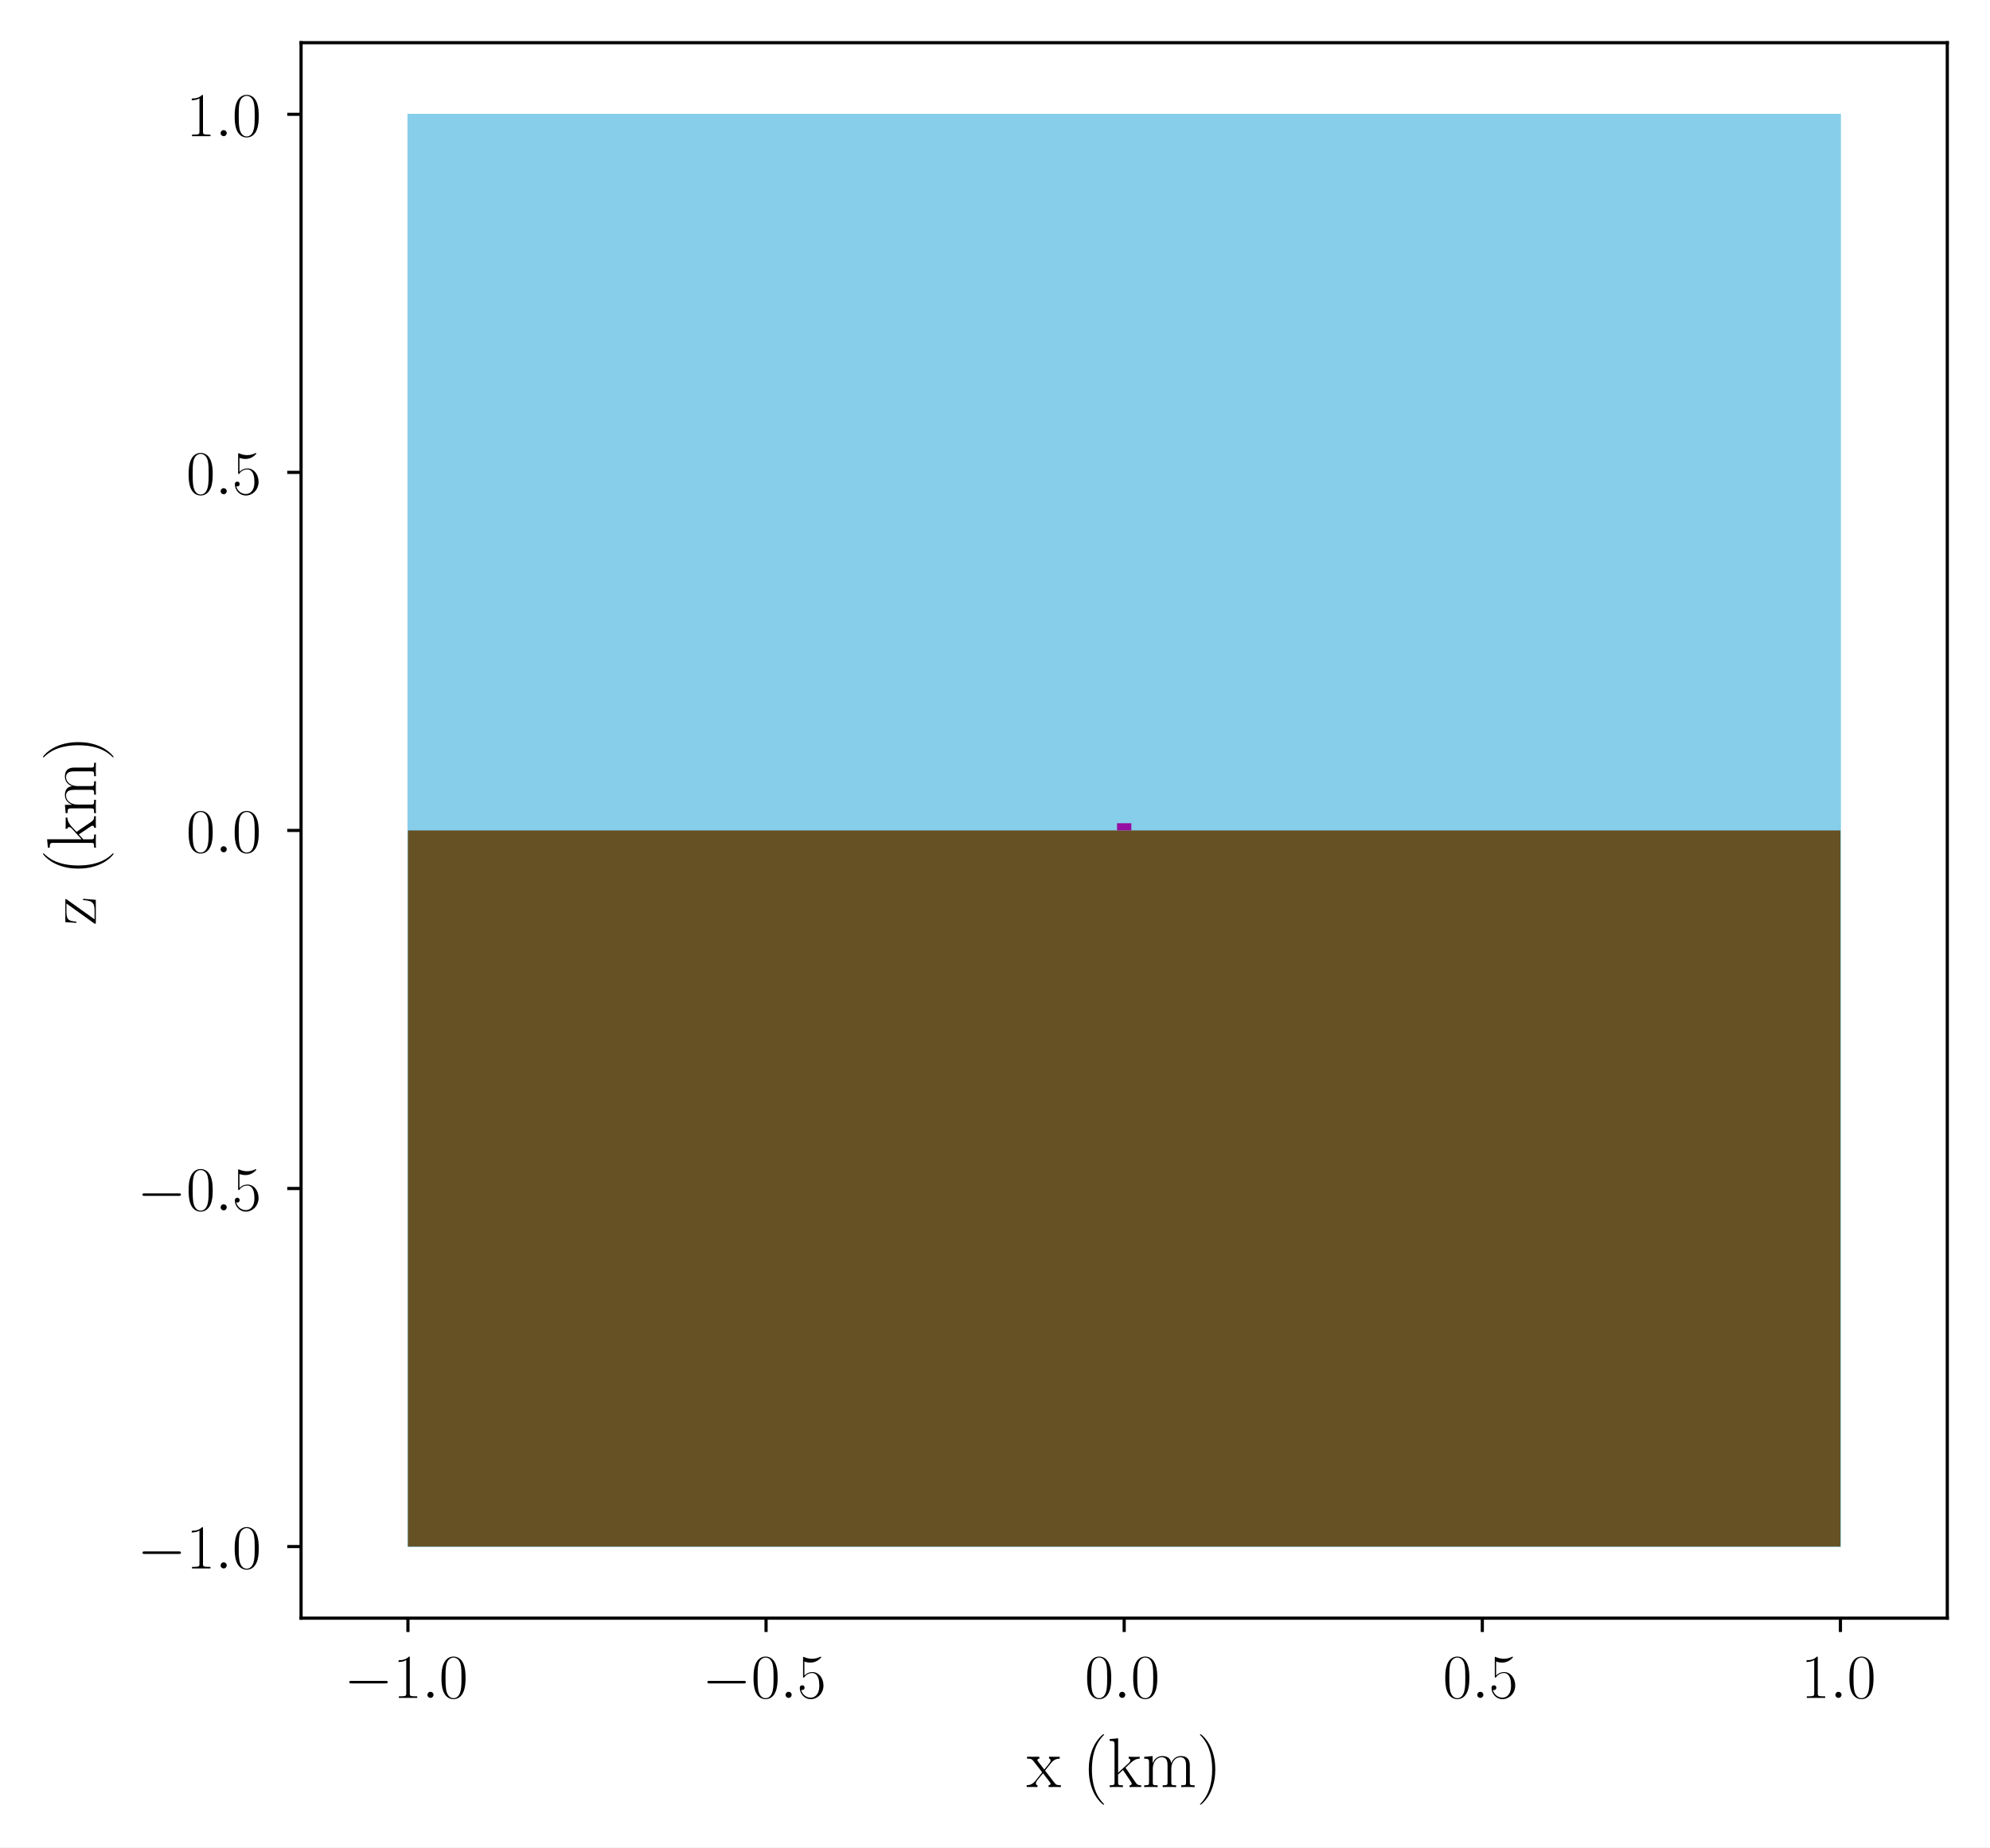
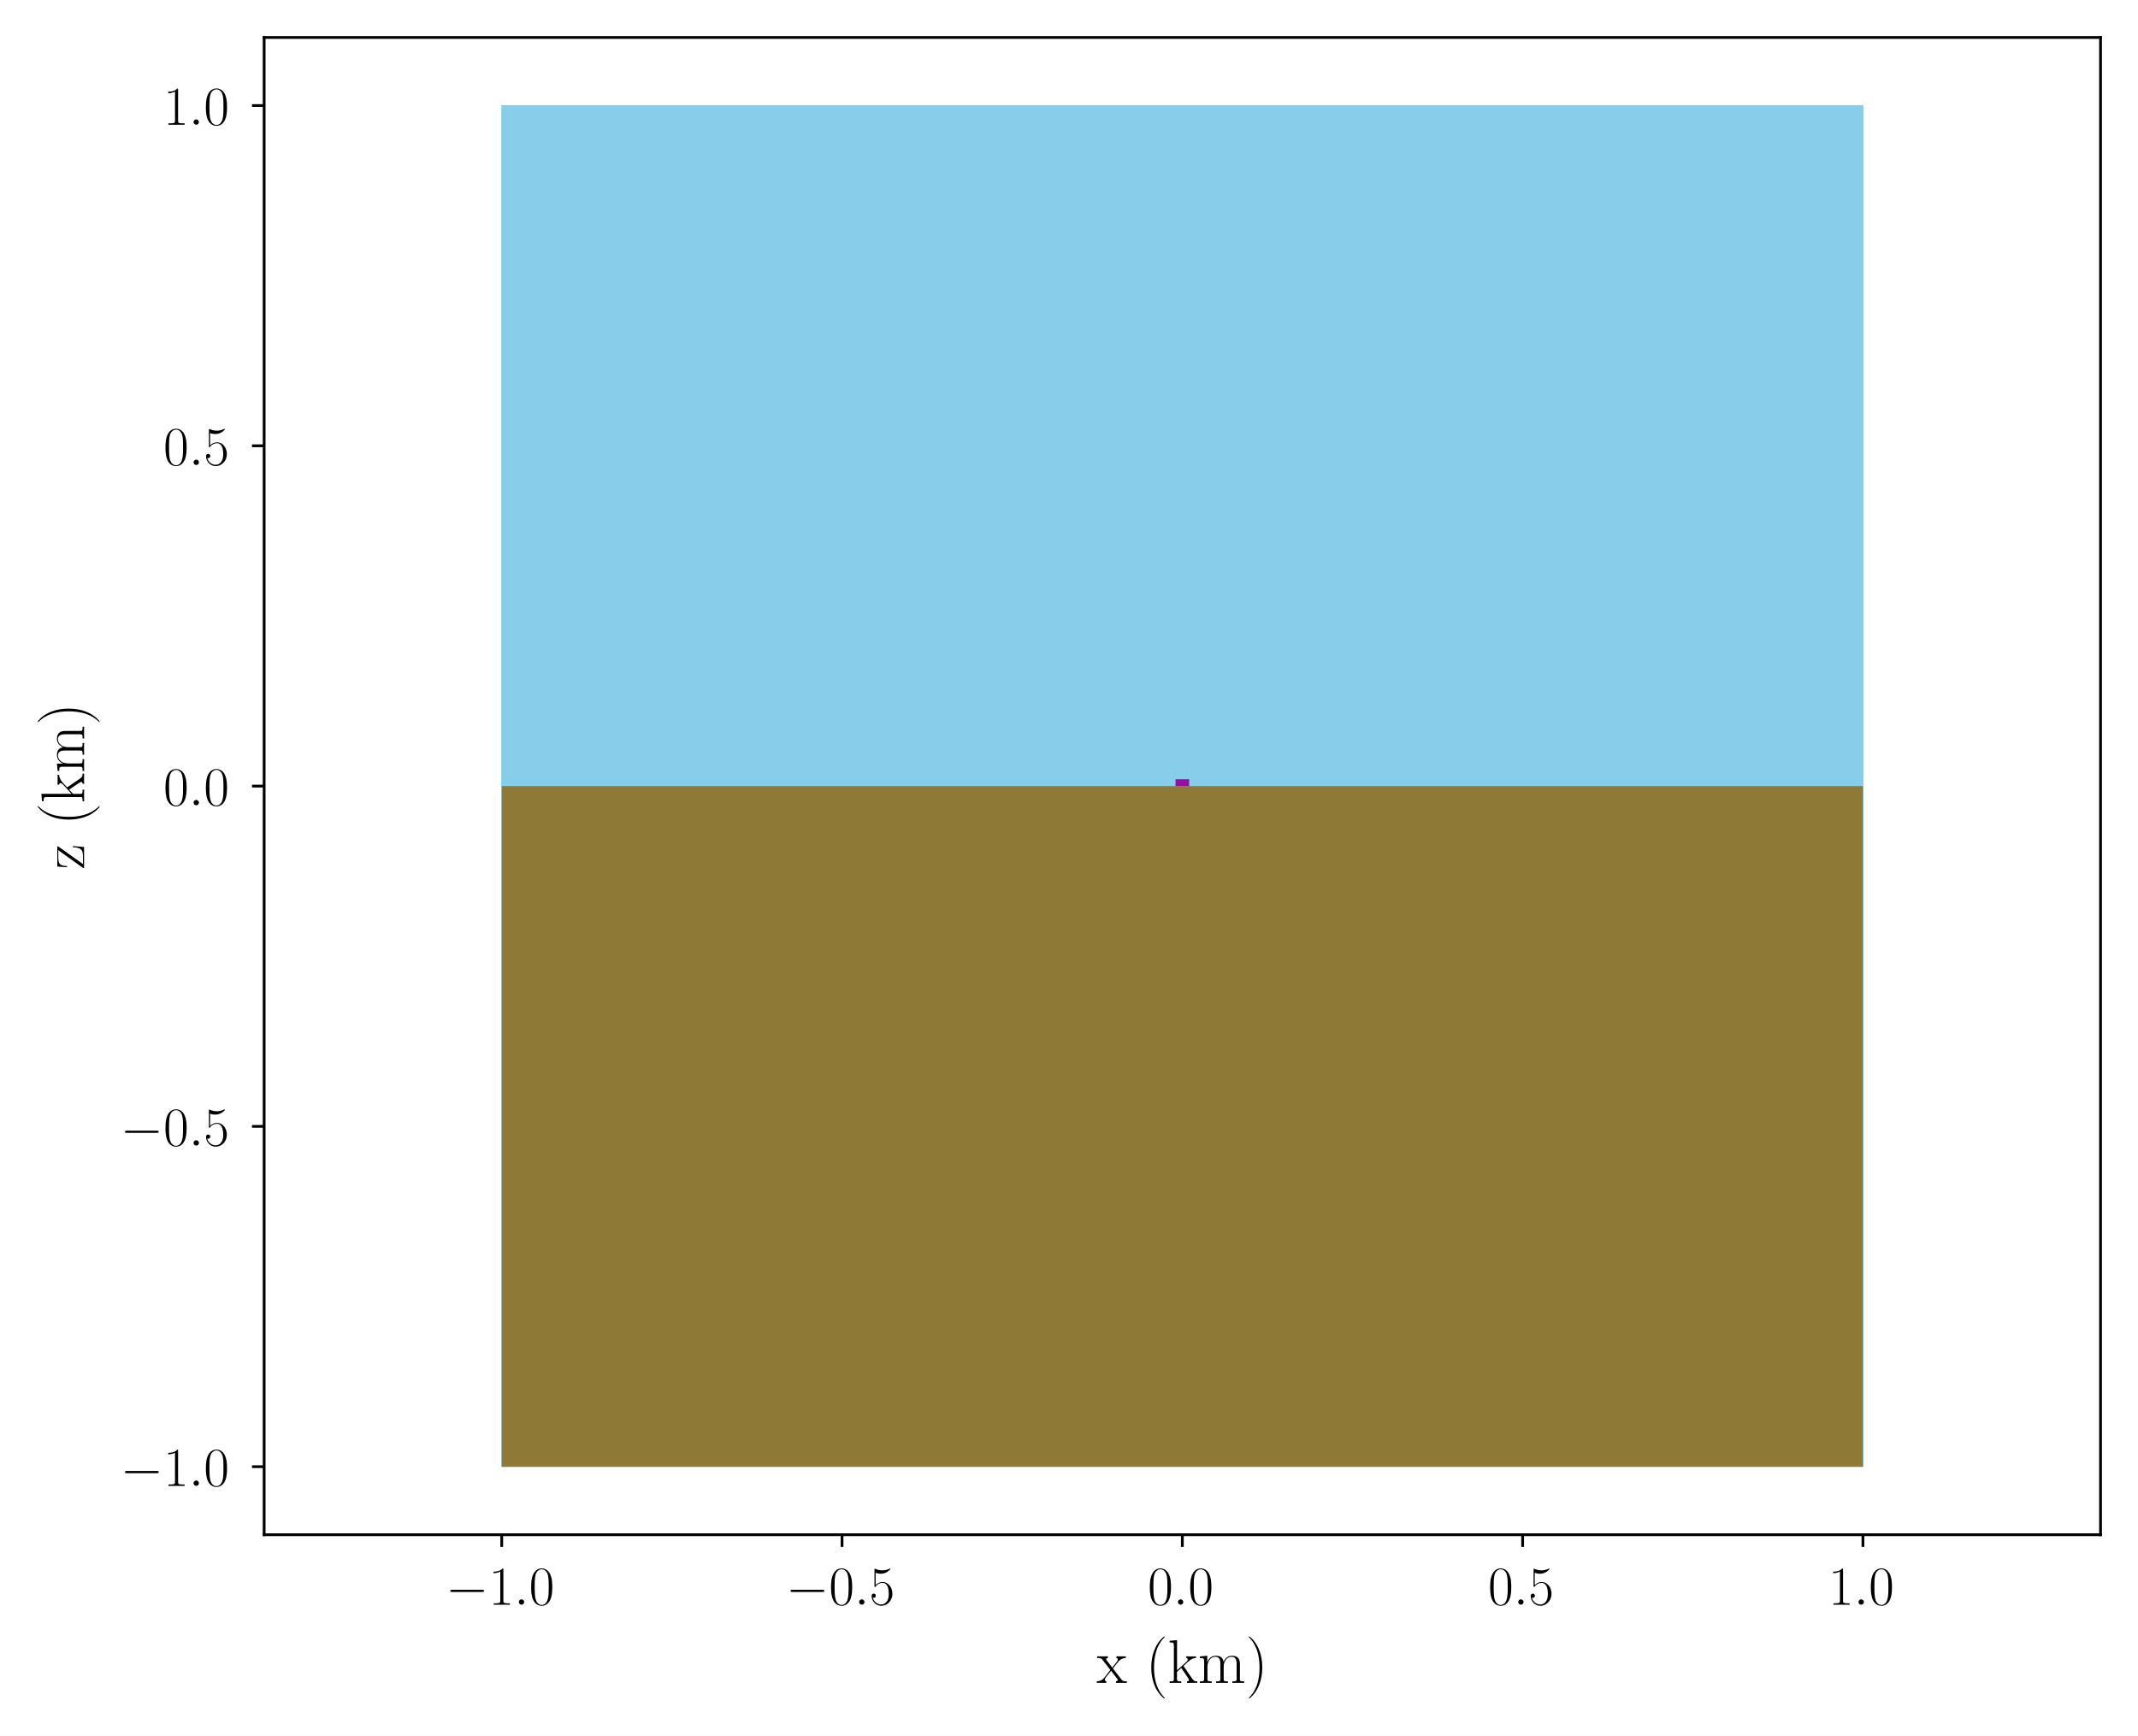
- <svg xmlns="http://www.w3.org/2000/svg" xmlns:xlink="http://www.w3.org/1999/xlink" width="503.28pt" height="467.28pt" viewBox="0 0 503.28 467.28" version="1.1">
+ <svg xmlns="http://www.w3.org/2000/svg" xmlns:xlink="http://www.w3.org/1999/xlink" width="616.32pt" height="500.4pt" viewBox="0 0 616.32 500.4" version="1.1">
  <defs>
    <style type="text/css">*{stroke-linejoin: round; stroke-linecap: butt}</style>
  </defs>
  <g id="figure_1">
    <g id="patch_1">
-       <path d="M 0 467.28  L 503.28 467.28  L 503.28 0  L 0 0  z " style="fill: #ffffff" />
+       <path d="M 0 500.4  L 616.32 500.4  L 616.32 0  L 0 0  z " style="fill: #ffffff" />
    </g>
    <g id="axes_1">
      <g id="patch_2">
-         <path d="M 76.143 409.309  L 492.48 409.309  L 492.48 10.8  L 76.143 10.8  z " style="fill: #ffffff" />
+         <path d="M 76.143 442.429  L 605.52 442.429  L 605.52 10.8  L 76.143 10.8  z " style="fill: #ffffff" />
      </g>
      <g id="patch_3">
-         <path d="M 103.171 391.195  L 465.452 391.195  L 465.452 28.914  L 103.171 28.914  z " clip-path="url(#pc3f48afe58)" style="fill: #87ceeb; stroke: #87ceeb; stroke-width: 0.24; stroke-linejoin: miter" />
+         <path d="M 144.636 422.81  L 537.027 422.81  L 537.027 30.42  L 144.636 30.42  z " clip-path="url(#p99759d6c9c)" style="fill: #87ceeb; stroke: #87ceeb; stroke-width: 0.24; stroke-linejoin: miter" />
      </g>
      <g id="patch_4">
-         <path d="M 103.171 391.195  L 465.452 391.195  L 465.452 210.055  L 103.171 210.055  z " clip-path="url(#pc3f48afe58)" style="fill: #665124" />
+         <path d="M 144.636 422.81  L 537.027 422.81  L 537.027 226.615  L 144.636 226.615  z " clip-path="url(#p99759d6c9c)" style="fill: #8f7936" />
      </g>
      <g id="patch_5">
-         <path d="M 282.5 210.046  L 286.123 210.046  L 286.123 208.234  L 282.5 208.234  z " clip-path="url(#pc3f48afe58)" style="fill: #970ea2" />
+         <path d="M 338.87 226.605  L 342.794 226.605  L 342.794 224.643  L 338.87 224.643  z " clip-path="url(#p99759d6c9c)" style="fill: #970ea2" />
      </g>
      <g id="matplotlib.axis_1">
        <g id="xtick_1">
          <g id="line2d_1">
            <defs>
-               <path id="ma74b8e0b66" d="M 0 0  L 0 3.5  " style="stroke: #000000; stroke-width: 0.8" />
-             </defs>
-             <g>
-               <use xlink:href="#ma74b8e0b66" x="103.171" y="409.309" style="stroke: #000000; stroke-width: 0.8" />
+               <path id="mea16c0714e" d="M 0 0  L 0 3.5  " style="stroke: #000000; stroke-width: 0.8" />
+             </defs>
+             <g>
+               <use xlink:href="#mea16c0714e" x="144.636" y="442.429" style="stroke: #000000; stroke-width: 0.8" />
            </g>
          </g>
          <g id="text_1">
-             <g transform="translate(87.0002 429.4789) scale(0.16 -0.16)">
+             <g transform="translate(128.4657 462.5989) scale(0.16 -0.16)">
              <defs>
                <path id="CMSY10-0" d="M 4218 1472  C 4326 1472 4442 1472 4442 1600  C 4442 1728 4326 1728 4218 1728  L 755 1728  C 646 1728 531 1728 531 1600  C 531 1472 646 1472 755 1472  L 4218 1472  z " transform="scale(0.015625)" />
                <path id="CMR17-31" d="M 1702 4058  C 1702 4192 1696 4192 1606 4192  C 1357 3916 979 3827 621 3827  C 602 3827 570 3827 563 3808  C 557 3795 557 3782 557 3648  C 755 3648 1088 3686 1344 3839  L 1344 461  C 1344 236 1331 160 781 160  L 589 160  L 589 0  C 896 0 1216 0 1523 0  C 1830 0 2150 0 2458 0  L 2458 160  L 2266 160  C 1715 160 1702 230 1702 458  L 1702 4058  z " transform="scale(0.015625)" />
                <path id="CMMI12-3a" d="M 1178 307  C 1178 492 1024 619 870 619  C 685 619 557 466 557 313  C 557 128 710 0 864 0  C 1050 0 1178 153 1178 307  z " transform="scale(0.015625)" />
                <path id="CMR17-30" d="M 2688 2025  C 2688 2416 2682 3080 2413 3591  C 2176 4039 1798 4198 1466 4198  C 1158 4198 768 4058 525 3597  C 269 3118 243 2524 243 2025  C 243 1661 250 1106 448 619  C 723 -39 1216 -128 1466 -128  C 1760 -128 2208 -7 2470 600  C 2662 1042 2688 1559 2688 2025  z M 1466 -26  C 1056 -26 813 325 723 812  C 653 1188 653 1738 653 2096  C 653 2588 653 2997 736 3387  C 858 3929 1216 4096 1466 4096  C 1728 4096 2067 3923 2189 3400  C 2272 3036 2278 2607 2278 2096  C 2278 1680 2278 1169 2202 792  C 2067 95 1690 -26 1466 -26  z " transform="scale(0.015625)" />
              </defs>
              <use xlink:href="#CMSY10-0" transform="scale(0.996264)" />
              <use xlink:href="#CMR17-31" transform="translate(77.48747 0) scale(0.996264)" />
              <use xlink:href="#CMMI12-3a" transform="translate(123.1779 0) scale(0.996264)" />
              <use xlink:href="#CMR17-30" transform="translate(150.2751 0) scale(0.996264)" />
            </g>
          </g>
        </g>
        <g id="xtick_2">
          <g id="line2d_2">
            <g>
-               <use xlink:href="#ma74b8e0b66" x="193.741" y="409.309" style="stroke: #000000; stroke-width: 0.8" />
+               <use xlink:href="#mea16c0714e" x="242.734" y="442.429" style="stroke: #000000; stroke-width: 0.8" />
            </g>
          </g>
          <g id="text_2">
-             <g transform="translate(177.5705 429.4789) scale(0.16 -0.16)">
+             <g transform="translate(226.5632 462.5989) scale(0.16 -0.16)">
              <defs>
                <path id="CMR17-35" d="M 730 3692  C 794 3666 1056 3584 1325 3584  C 1920 3584 2246 3911 2432 4100  C 2432 4157 2432 4192 2394 4192  C 2387 4192 2374 4192 2323 4163  C 2099 4058 1837 3973 1517 3973  C 1325 3973 1037 3999 723 4139  C 653 4171 640 4171 634 4171  C 602 4171 595 4164 595 4037  L 595 2203  C 595 2089 595 2057 659 2057  C 691 2057 704 2070 736 2114  C 941 2401 1222 2522 1542 2522  C 1766 2522 2246 2382 2246 1289  C 2246 1085 2246 715 2054 421  C 1894 159 1645 25 1370 25  C 947 25 518 320 403 814  C 429 807 480 795 506 795  C 589 795 749 840 749 1038  C 749 1210 627 1280 506 1280  C 358 1280 262 1190 262 1011  C 262 454 704 -128 1382 -128  C 2042 -128 2669 440 2669 1264  C 2669 2030 2170 2624 1549 2624  C 1222 2624 947 2503 730 2274  L 730 3692  z " transform="scale(0.015625)" />
              </defs>
              <use xlink:href="#CMSY10-0" transform="scale(0.996264)" />
              <use xlink:href="#CMR17-30" transform="translate(77.48747 0) scale(0.996264)" />
              <use xlink:href="#CMMI12-3a" transform="translate(123.1779 0) scale(0.996264)" />
              <use xlink:href="#CMR17-35" transform="translate(150.2751 0) scale(0.996264)" />
            </g>
          </g>
        </g>
        <g id="xtick_3">
          <g id="line2d_3">
            <g>
-               <use xlink:href="#ma74b8e0b66" x="284.312" y="409.309" style="stroke: #000000; stroke-width: 0.8" />
+               <use xlink:href="#mea16c0714e" x="340.832" y="442.429" style="stroke: #000000; stroke-width: 0.8" />
            </g>
          </g>
          <g id="text_3">
-             <g transform="translate(274.3398 429.4789) scale(0.16 -0.16)">
+             <g transform="translate(330.8598 462.5989) scale(0.16 -0.16)">
              <use xlink:href="#CMR17-30" transform="scale(0.996264)" />
              <use xlink:href="#CMMI12-3a" transform="translate(45.69048 0) scale(0.996264)" />
              <use xlink:href="#CMR17-30" transform="translate(72.78765 0) scale(0.996264)" />
            </g>
          </g>
        </g>
        <g id="xtick_4">
          <g id="line2d_4">
            <g>
-               <use xlink:href="#ma74b8e0b66" x="374.882" y="409.309" style="stroke: #000000; stroke-width: 0.8" />
+               <use xlink:href="#mea16c0714e" x="438.929" y="442.429" style="stroke: #000000; stroke-width: 0.8" />
            </g>
          </g>
          <g id="text_4">
-             <g transform="translate(364.9101 429.4789) scale(0.16 -0.16)">
+             <g transform="translate(428.9574 462.5989) scale(0.16 -0.16)">
              <use xlink:href="#CMR17-30" transform="scale(0.996264)" />
              <use xlink:href="#CMMI12-3a" transform="translate(45.69048 0) scale(0.996264)" />
              <use xlink:href="#CMR17-35" transform="translate(72.78765 0) scale(0.996264)" />
            </g>
          </g>
        </g>
        <g id="xtick_5">
          <g id="line2d_5">
            <g>
-               <use xlink:href="#ma74b8e0b66" x="465.452" y="409.309" style="stroke: #000000; stroke-width: 0.8" />
+               <use xlink:href="#mea16c0714e" x="537.027" y="442.429" style="stroke: #000000; stroke-width: 0.8" />
            </g>
          </g>
          <g id="text_5">
-             <g transform="translate(455.4804 429.4789) scale(0.16 -0.16)">
+             <g transform="translate(527.055 462.5989) scale(0.16 -0.16)">
              <use xlink:href="#CMR17-31" transform="scale(0.996264)" />
              <use xlink:href="#CMMI12-3a" transform="translate(45.69048 0) scale(0.996264)" />
              <use xlink:href="#CMR17-30" transform="translate(72.78765 0) scale(0.996264)" />
            </g>
          </g>
        </g>
        <g id="text_6">
-           <g transform="translate(259.6387 452.0118) scale(0.18 -0.18)">
+           <g transform="translate(316.1587 485.1318) scale(0.18 -0.18)">
            <defs>
              <path id="CMR17-78" d="M 1664 1477  C 1856 1726 2074 2006 2253 2216  C 2464 2458 2707 2560 2989 2560  L 2989 2726  C 2880 2726 2656 2726 2541 2726  C 2368 2726 2170 2726 2022 2732  L 2022 2566  C 2112 2553 2163 2489 2163 2400  C 2163 2285 2099 2215 2067 2171  L 1594 1573  L 1030 2306  C 973 2376 973 2388 973 2420  C 973 2497 1037 2560 1146 2560  L 1146 2732  C 992 2726 717 2726 557 2726  C 384 2726 179 2726 38 2732  L 38 2560  C 384 2560 461 2534 614 2343  L 1350 1395  C 1363 1382 1395 1344 1395 1325  C 1395 1299 838 619 768 530  C 480 185 179 160 6 160  L 6 0  C 115 0 339 0 454 0  C 582 0 864 0 979 -6  L 979 160  C 941 166 838 179 838 325  C 838 440 890 510 947 586  L 1478 1236  L 2035 512  C 2086 442 2163 346 2163 301  C 2163 211 2086 160 1984 160  L 1984 -6  C 2138 0 2413 0 2573 0  C 2746 0 2950 0 3091 -6  L 3091 160  C 2771 160 2675 172 2522 370  L 1664 1477  z " transform="scale(0.015625)" />
              <path id="CMR17-28" d="M 1958 -1561  C 1958 -1555 1958 -1542 1939 -1523  C 1645 -1224 858 -407 858 1581  C 858 3569 1632 4379 1946 4697  C 1946 4704 1958 4717 1958 4736  C 1958 4755 1939 4768 1914 4768  C 1843 4768 1299 4296 986 3594  C 666 2887 576 2199 576 1588  C 576 1128 621 351 1005 -471  C 1312 -1135 1837 -1600 1914 -1600  C 1946 -1600 1958 -1587 1958 -1561  z " transform="scale(0.015625)" />
              <path id="CMR17-6b" d="M 1670 1673  C 1664 1686 1632 1724 1632 1743  C 1632 1756 2086 2171 2144 2222  C 2509 2528 2739 2560 2906 2560  L 2906 2733  C 2867 2733 2854 2733 2848 2720  L 2534 2720  C 2355 2720 2080 2720 1907 2733  L 1907 2566  C 1997 2559 2061 2508 2061 2419  C 2061 2291 1933 2170 1926 2170  L 960 1289  L 960 4396  L 198 4326  L 198 4160  C 576 4160 634 4122 634 3817  L 634 426  C 634 184 608 153 198 153  L 198 -13  C 352 0 634 0 794 0  C 954 0 1235 0 1389 -13  L 1389 153  C 979 153 954 178 954 428  L 954 1130  L 1395 1532  L 2042 574  C 2118 459 2182 369 2182 286  C 2182 172 2067 153 1990 153  L 1990 -13  C 2144 0 2419 0 2579 0  C 2694 0 2931 0 3040 0  L 3040 153  C 2739 153 2669 210 2477 491  L 1670 1673  z " transform="scale(0.015625)" />
              <path id="CMR17-6d" d="M 4326 1933  C 4326 2252 4269 2790 3507 2790  C 3072 2790 2771 2496 2656 2151  L 2650 2151  C 2573 2676 2195 2790 1837 2790  C 1331 2790 1069 2400 973 2144  L 966 2144  L 966 2790  L 211 2720  L 211 2554  C 589 2554 646 2515 646 2208  L 646 428  C 646 184 621 153 211 153  L 211 -13  C 365 0 646 0 813 0  C 979 0 1267 0 1421 -13  L 1421 153  C 1011 153 986 178 986 428  L 986 1658  C 986 2247 1344 2688 1792 2688  C 2266 2688 2317 2266 2317 1958  L 2317 428  C 2317 184 2291 153 1882 153  L 1882 -13  C 2035 0 2317 0 2483 0  C 2650 0 2938 0 3091 -13  L 3091 153  C 2682 153 2656 178 2656 428  L 2656 1658  C 2656 2247 3014 2688 3462 2688  C 3936 2688 3987 2266 3987 1958  L 3987 428  C 3987 184 3962 153 3552 153  L 3552 -13  C 3706 0 3987 0 4154 0  C 4320 0 4608 0 4762 -13  L 4762 153  C 4352 153 4326 178 4326 428  L 4326 1933  z " transform="scale(0.015625)" />
              <path id="CMR17-29" d="M 1683 1581  C 1683 2040 1638 2817 1254 3639  C 947 4303 422 4768 346 4768  C 326 4768 301 4761 301 4729  C 301 4717 307 4710 314 4697  C 621 4378 1402 3568 1402 1584  C 1402 -407 627 -1217 314 -1537  C 307 -1549 301 -1556 301 -1568  C 301 -1600 326 -1600 346 -1600  C 416 -1600 960 -1128 1274 -426  C 1594 281 1683 969 1683 1581  z " transform="scale(0.015625)" />
            </defs>
            <use xlink:href="#CMR17-78" transform="scale(0.996264)" />
            <use xlink:href="#CMR17-28" transform="translate(78.36888 0) scale(0.996264)" />
            <use xlink:href="#CMR17-6b" transform="translate(113.6496 0) scale(0.996264)" />
            <use xlink:href="#CMR17-6d" transform="translate(161.9426 0) scale(0.996264)" />
            <use xlink:href="#CMR17-29" transform="translate(238.8622 0) scale(0.996264)" />
          </g>
        </g>
      </g>
      <g id="matplotlib.axis_2">
        <g id="ytick_1">
          <g id="line2d_6">
            <defs>
-               <path id="mfed452f850" d="M 0 0  L -3.5 0  " style="stroke: #000000; stroke-width: 0.8" />
-             </defs>
-             <g>
-               <use xlink:href="#mfed452f850" x="76.143" y="391.195" style="stroke: #000000; stroke-width: 0.8" />
+               <path id="m6592416f13" d="M 0 0  L -3.5 0  " style="stroke: #000000; stroke-width: 0.8" />
+             </defs>
+             <g>
+               <use xlink:href="#m6592416f13" x="76.143" y="422.81" style="stroke: #000000; stroke-width: 0.8" />
            </g>
          </g>
          <g id="text_7">
-             <g transform="translate(34.7016 396.7301) scale(0.16 -0.16)">
+             <g transform="translate(34.7016 428.3446) scale(0.16 -0.16)">
              <use xlink:href="#CMSY10-0" transform="scale(0.996264)" />
              <use xlink:href="#CMR17-31" transform="translate(77.48747 0) scale(0.996264)" />
              <use xlink:href="#CMMI12-3a" transform="translate(123.1779 0) scale(0.996264)" />
              <use xlink:href="#CMR17-30" transform="translate(150.2751 0) scale(0.996264)" />
            </g>
          </g>
        </g>
        <g id="ytick_2">
          <g id="line2d_7">
            <g>
-               <use xlink:href="#mfed452f850" x="76.143" y="300.625" style="stroke: #000000; stroke-width: 0.8" />
+               <use xlink:href="#m6592416f13" x="76.143" y="324.712" style="stroke: #000000; stroke-width: 0.8" />
            </g>
          </g>
          <g id="text_8">
-             <g transform="translate(34.7016 306.1598) scale(0.16 -0.16)">
+             <g transform="translate(34.7016 330.247) scale(0.16 -0.16)">
              <use xlink:href="#CMSY10-0" transform="scale(0.996264)" />
              <use xlink:href="#CMR17-30" transform="translate(77.48747 0) scale(0.996264)" />
              <use xlink:href="#CMMI12-3a" transform="translate(123.1779 0) scale(0.996264)" />
              <use xlink:href="#CMR17-35" transform="translate(150.2751 0) scale(0.996264)" />
            </g>
          </g>
        </g>
        <g id="ytick_3">
          <g id="line2d_8">
            <g>
-               <use xlink:href="#mfed452f850" x="76.143" y="210.055" style="stroke: #000000; stroke-width: 0.8" />
+               <use xlink:href="#m6592416f13" x="76.143" y="226.615" style="stroke: #000000; stroke-width: 0.8" />
            </g>
          </g>
          <g id="text_9">
-             <g transform="translate(47.0996 215.5895) scale(0.16 -0.16)">
+             <g transform="translate(47.0996 232.1495) scale(0.16 -0.16)">
              <use xlink:href="#CMR17-30" transform="scale(0.996264)" />
              <use xlink:href="#CMMI12-3a" transform="translate(45.69048 0) scale(0.996264)" />
              <use xlink:href="#CMR17-30" transform="translate(72.78765 0) scale(0.996264)" />
            </g>
          </g>
        </g>
        <g id="ytick_4">
          <g id="line2d_9">
            <g>
-               <use xlink:href="#mfed452f850" x="76.143" y="119.484" style="stroke: #000000; stroke-width: 0.8" />
+               <use xlink:href="#m6592416f13" x="76.143" y="128.517" style="stroke: #000000; stroke-width: 0.8" />
            </g>
          </g>
          <g id="text_10">
-             <g transform="translate(47.0996 125.0192) scale(0.16 -0.16)">
+             <g transform="translate(47.0996 134.0519) scale(0.16 -0.16)">
              <use xlink:href="#CMR17-30" transform="scale(0.996264)" />
              <use xlink:href="#CMMI12-3a" transform="translate(45.69048 0) scale(0.996264)" />
              <use xlink:href="#CMR17-35" transform="translate(72.78765 0) scale(0.996264)" />
            </g>
          </g>
        </g>
        <g id="ytick_5">
          <g id="line2d_10">
            <g>
-               <use xlink:href="#mfed452f850" x="76.143" y="28.914" style="stroke: #000000; stroke-width: 0.8" />
+               <use xlink:href="#m6592416f13" x="76.143" y="30.42" style="stroke: #000000; stroke-width: 0.8" />
            </g>
          </g>
          <g id="text_11">
-             <g transform="translate(47.0996 34.44886) scale(0.16 -0.16)">
+             <g transform="translate(47.0996 35.95431) scale(0.16 -0.16)">
              <use xlink:href="#CMR17-31" transform="scale(0.996264)" />
              <use xlink:href="#CMMI12-3a" transform="translate(45.69048 0) scale(0.996264)" />
              <use xlink:href="#CMR17-30" transform="translate(72.78765 0) scale(0.996264)" />
            </g>
          </g>
        </g>
        <g id="text_12">
-           <g transform="translate(24.23342 234.0249) rotate(-90) scale(0.18 -0.18)">
+           <g transform="translate(24.23342 250.5849) rotate(-90) scale(0.18 -0.18)">
            <defs>
              <path id="CMR17-7a" d="M 2310 2605  C 2362 2670 2362 2682 2362 2695  C 2362 2752 2336 2752 2221 2752  L 275 2752  L 211 1760  L 326 1760  C 371 2381 442 2650 1178 2650  L 1958 2650  L 128 96  C 128 0 134 0 269 0  L 2291 0  L 2381 1152  L 2266 1152  C 2214 442 2131 115 1350 115  L 531 115  L 2310 2605  z " transform="scale(0.015625)" />
            </defs>
            <use xlink:href="#CMR17-7a" transform="scale(0.996264)" />
            <use xlink:href="#CMR17-28" transform="translate(70.56163 0) scale(0.996264)" />
            <use xlink:href="#CMR17-6b" transform="translate(105.8424 0) scale(0.996264)" />
            <use xlink:href="#CMR17-6d" transform="translate(154.1353 0) scale(0.996264)" />
            <use xlink:href="#CMR17-29" transform="translate(231.0549 0) scale(0.996264)" />
          </g>
        </g>
      </g>
      <g id="patch_6">
-         <path d="M 76.143 409.309  L 76.143 10.8  " style="fill: none; stroke: #000000; stroke-width: 0.8; stroke-linejoin: miter; stroke-linecap: square" />
+         <path d="M 76.143 442.429  L 76.143 10.8  " style="fill: none; stroke: #000000; stroke-width: 0.8; stroke-linejoin: miter; stroke-linecap: square" />
      </g>
      <g id="patch_7">
-         <path d="M 492.48 409.309  L 492.48 10.8  " style="fill: none; stroke: #000000; stroke-width: 0.8; stroke-linejoin: miter; stroke-linecap: square" />
+         <path d="M 605.52 442.429  L 605.52 10.8  " style="fill: none; stroke: #000000; stroke-width: 0.8; stroke-linejoin: miter; stroke-linecap: square" />
      </g>
      <g id="patch_8">
-         <path d="M 76.143 409.309  L 492.48 409.309  " style="fill: none; stroke: #000000; stroke-width: 0.8; stroke-linejoin: miter; stroke-linecap: square" />
+         <path d="M 76.143 442.429  L 605.52 442.429  " style="fill: none; stroke: #000000; stroke-width: 0.8; stroke-linejoin: miter; stroke-linecap: square" />
      </g>
      <g id="patch_9">
-         <path d="M 76.143 10.8  L 492.48 10.8  " style="fill: none; stroke: #000000; stroke-width: 0.8; stroke-linejoin: miter; stroke-linecap: square" />
+         <path d="M 76.143 10.8  L 605.52 10.8  " style="fill: none; stroke: #000000; stroke-width: 0.8; stroke-linejoin: miter; stroke-linecap: square" />
      </g>
    </g>
  </g>
  <defs>
-     <clipPath id="pc3f48afe58">
-       <rect x="76.143" y="10.8" width="416.337" height="398.509" />
+     <clipPath id="p99759d6c9c">
+       <rect x="76.143" y="10.8" width="529.377" height="431.629" />
    </clipPath>
  </defs>
</svg>
